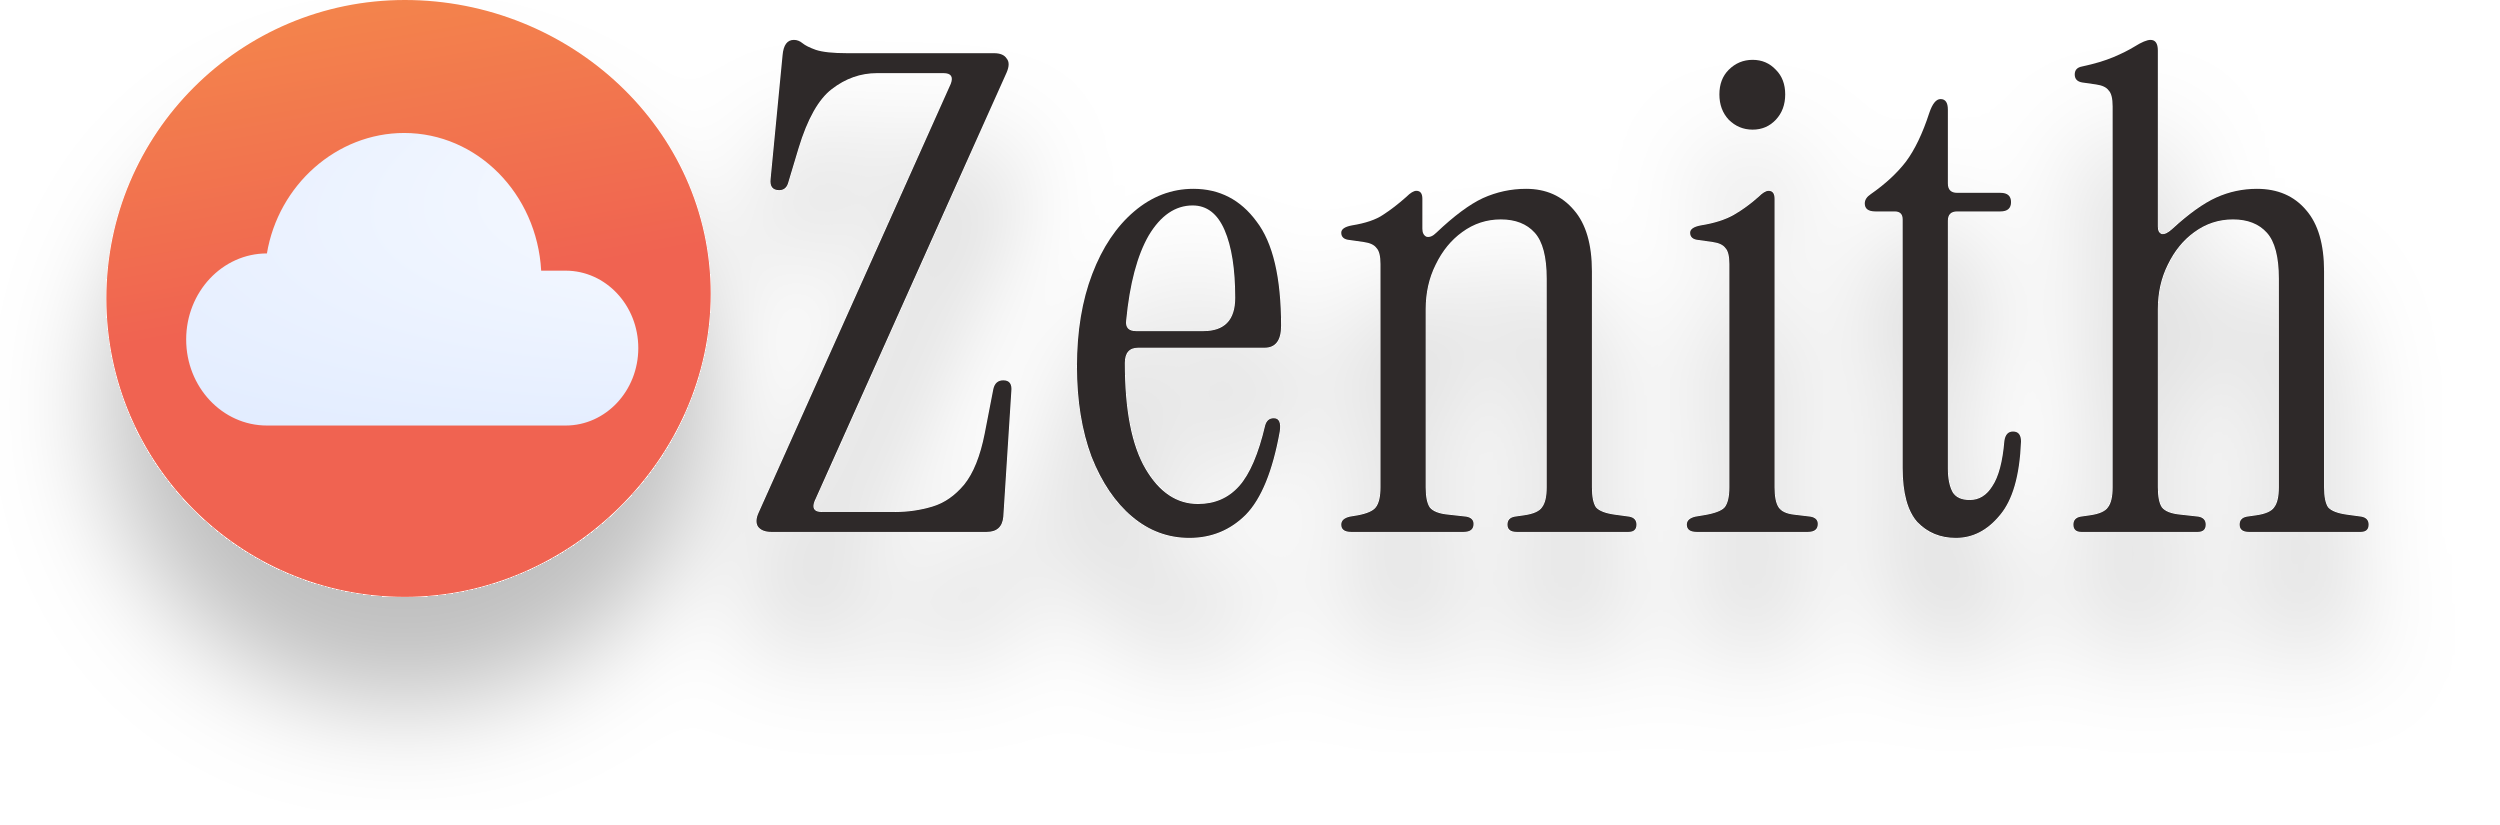
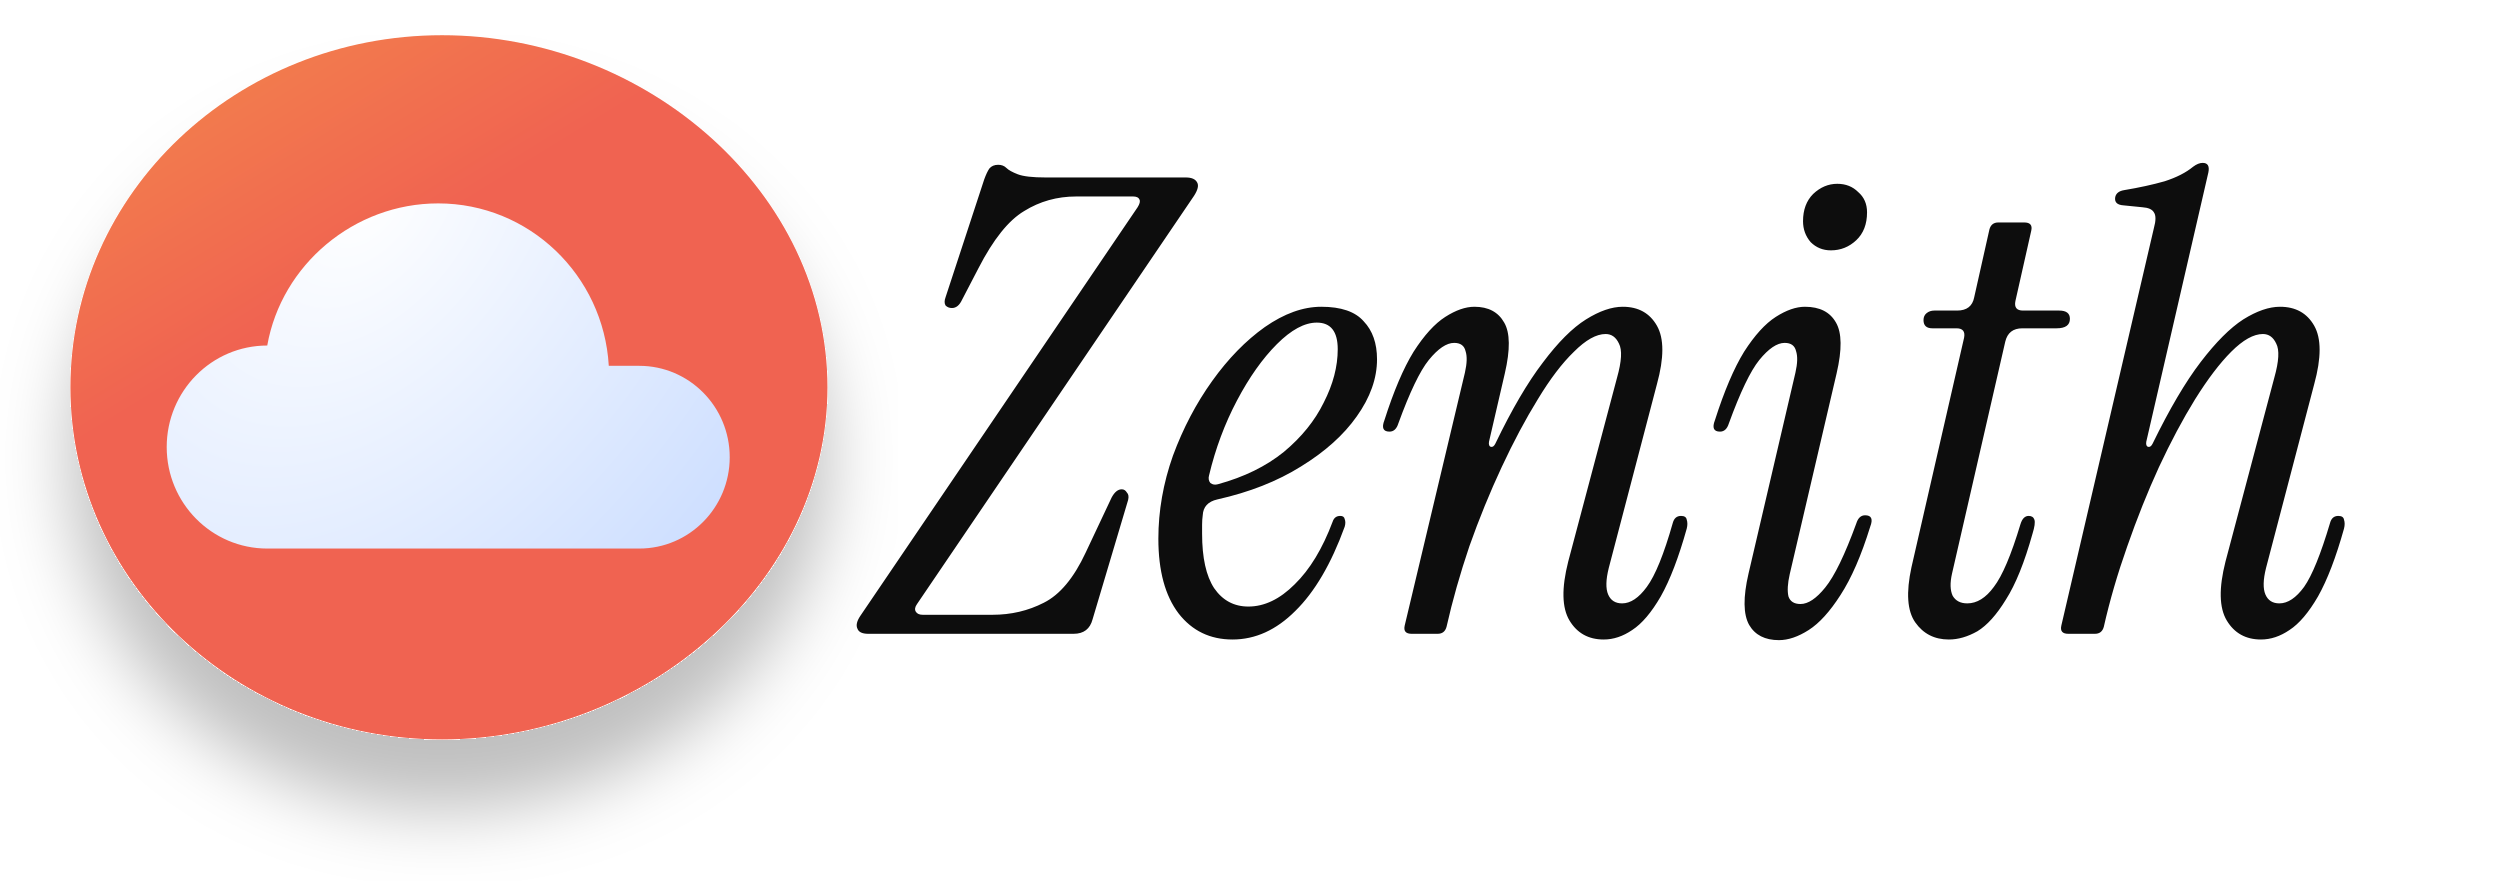
- <svg xmlns="http://www.w3.org/2000/svg" width="94" height="31" viewBox="0 0 94 31" fill="none">
-   <g filter="url(#filter0_d_5_7)">
-     <path d="M26.722 11.044C26.722 17.241 21.419 22.443 15.222 22.443C9.024 22.443 4 17.419 4 11.222C4 5.024 9.024 0 15.222 0C21.419 0 26.722 4.846 26.722 11.044Z" fill="url(#paint0_linear_5_7)" />
-     <path d="M10.036 9.529C10.466 6.955 12.657 5 15.197 5C17.945 5 20.191 7.289 20.348 10.177H21.268C22.777 10.177 24 11.48 24 13.088C24 14.696 22.777 16 21.268 16H10.036C8.359 16 7 14.552 7 12.765C7 10.978 8.359 9.529 10.036 9.529Z" fill="url(#paint1_radial_5_7)" />
-     <path d="M29 20C28.767 20 28.6 19.933 28.5 19.8C28.417 19.667 28.425 19.492 28.525 19.275L35.75 3.15C35.85 2.883 35.758 2.75 35.475 2.75H32.975C32.358 2.75 31.792 2.95 31.275 3.35C30.775 3.733 30.358 4.475 30.025 5.575L29.65 6.825C29.6 7.042 29.483 7.15 29.3 7.15C29.05 7.15 28.942 7.008 28.975 6.725L29.425 2.075C29.458 1.692 29.6 1.5 29.85 1.5C29.967 1.5 30.075 1.542 30.175 1.625C30.275 1.708 30.442 1.792 30.675 1.875C30.925 1.958 31.317 2 31.85 2H37.375C37.608 2 37.767 2.067 37.85 2.2C37.95 2.317 37.95 2.492 37.85 2.725L30.625 18.85C30.525 19.117 30.617 19.25 30.9 19.25H33.675C34.142 19.25 34.6 19.183 35.05 19.05C35.5 18.917 35.9 18.642 36.25 18.225C36.6 17.792 36.858 17.15 37.025 16.3L37.35 14.625C37.4 14.408 37.525 14.3 37.725 14.3C37.958 14.3 38.058 14.442 38.025 14.725L37.725 19.425C37.692 19.808 37.483 20 37.1 20H29Z" fill="#2E2929" />
-     <path d="M44.719 20.225C43.919 20.225 43.202 19.958 42.569 19.425C41.936 18.892 41.427 18.142 41.044 17.175C40.677 16.192 40.494 15.058 40.494 13.775C40.494 12.458 40.686 11.3 41.069 10.3C41.452 9.3 41.977 8.517 42.644 7.95C43.311 7.383 44.052 7.1 44.869 7.1C45.852 7.1 46.644 7.508 47.244 8.325C47.861 9.125 48.169 10.433 48.169 12.25C48.169 12.8 47.961 13.075 47.544 13.075H42.794C42.461 13.075 42.294 13.267 42.294 13.65C42.294 15.417 42.552 16.742 43.069 17.625C43.586 18.508 44.244 18.95 45.044 18.95C45.677 18.95 46.194 18.725 46.594 18.275C46.994 17.825 47.319 17.067 47.569 16C47.619 15.817 47.727 15.725 47.894 15.725C48.094 15.725 48.169 15.892 48.119 16.225C47.852 17.708 47.427 18.75 46.844 19.35C46.261 19.933 45.552 20.225 44.719 20.225ZM42.719 12.45H45.244C46.044 12.45 46.444 12.033 46.444 11.2C46.444 10.117 46.311 9.267 46.044 8.65C45.777 8.033 45.377 7.725 44.844 7.725C44.194 7.725 43.644 8.1 43.194 8.85C42.761 9.6 42.477 10.667 42.344 12.05C42.311 12.317 42.436 12.45 42.719 12.45Z" fill="#2E2929" />
-     <path d="M50.806 20C50.556 20 50.431 19.908 50.431 19.725C50.431 19.575 50.539 19.475 50.756 19.425L51.056 19.375C51.406 19.308 51.631 19.208 51.731 19.075C51.847 18.925 51.906 18.675 51.906 18.325V9.925C51.906 9.625 51.856 9.425 51.756 9.325C51.672 9.208 51.514 9.133 51.281 9.1L50.756 9.025C50.539 9.008 50.431 8.917 50.431 8.75C50.431 8.617 50.564 8.525 50.831 8.475C51.347 8.392 51.739 8.258 52.006 8.075C52.289 7.892 52.581 7.667 52.881 7.4C53.031 7.25 53.156 7.175 53.256 7.175C53.406 7.175 53.481 7.275 53.481 7.475V8.6C53.481 8.75 53.531 8.85 53.631 8.9C53.747 8.933 53.872 8.883 54.006 8.75C54.672 8.117 55.256 7.683 55.756 7.45C56.272 7.217 56.814 7.1 57.381 7.1C58.131 7.1 58.731 7.367 59.181 7.9C59.631 8.417 59.856 9.183 59.856 10.2V18.325C59.856 18.675 59.906 18.925 60.006 19.075C60.122 19.208 60.356 19.3 60.706 19.35L61.256 19.425C61.439 19.458 61.531 19.558 61.531 19.725C61.531 19.908 61.431 20 61.231 20H57.031C56.797 20 56.681 19.908 56.681 19.725C56.681 19.558 56.772 19.458 56.956 19.425L57.306 19.375C57.656 19.325 57.881 19.225 57.981 19.075C58.097 18.925 58.156 18.675 58.156 18.325V10.475C58.156 9.658 58.006 9.083 57.706 8.75C57.406 8.417 56.981 8.25 56.431 8.25C55.897 8.25 55.414 8.408 54.981 8.725C54.564 9.025 54.231 9.433 53.981 9.95C53.731 10.45 53.606 11.008 53.606 11.625V18.325C53.606 18.675 53.656 18.925 53.756 19.075C53.872 19.225 54.106 19.317 54.456 19.35L55.131 19.425C55.314 19.458 55.406 19.55 55.406 19.7C55.406 19.9 55.281 20 55.031 20H50.806Z" fill="#2E2929" />
-     <path d="M65.899 4.875C65.549 4.875 65.249 4.75 64.999 4.5C64.766 4.25 64.649 3.933 64.649 3.55C64.649 3.167 64.766 2.858 64.999 2.625C65.249 2.375 65.549 2.25 65.899 2.25C66.249 2.25 66.54 2.375 66.774 2.625C67.007 2.858 67.124 3.167 67.124 3.55C67.124 3.933 67.007 4.25 66.774 4.5C66.54 4.75 66.249 4.875 65.899 4.875ZM63.799 20C63.549 20 63.424 19.908 63.424 19.725C63.424 19.575 63.532 19.475 63.749 19.425L64.049 19.375C64.466 19.308 64.732 19.208 64.849 19.075C64.966 18.925 65.024 18.675 65.024 18.325V9.925C65.024 9.625 64.974 9.425 64.874 9.325C64.79 9.208 64.632 9.133 64.399 9.1L63.874 9.025C63.657 9.008 63.549 8.917 63.549 8.75C63.549 8.617 63.682 8.525 63.949 8.475C64.466 8.392 64.882 8.258 65.199 8.075C65.516 7.892 65.824 7.667 66.124 7.4C66.274 7.25 66.399 7.175 66.499 7.175C66.649 7.175 66.724 7.275 66.724 7.475V18.325C66.724 18.675 66.774 18.925 66.874 19.075C66.974 19.225 67.165 19.317 67.449 19.35L68.074 19.425C68.257 19.458 68.349 19.55 68.349 19.7C68.349 19.9 68.224 20 67.974 20H63.799Z" fill="#2E2929" />
-     <path d="M73.54 20.225C72.957 20.225 72.474 20.025 72.09 19.625C71.724 19.208 71.54 18.533 71.54 17.6V8.25C71.54 8.05 71.44 7.95 71.24 7.95H70.515C70.249 7.95 70.115 7.85 70.115 7.65C70.115 7.517 70.19 7.4 70.34 7.3C70.89 6.917 71.332 6.508 71.665 6.075C71.999 5.625 72.29 5.017 72.54 4.25C72.657 3.9 72.799 3.725 72.965 3.725C73.149 3.725 73.24 3.858 73.24 4.125V6.9C73.24 7.133 73.357 7.25 73.59 7.25H75.215C75.482 7.25 75.615 7.367 75.615 7.6C75.615 7.833 75.482 7.95 75.215 7.95H73.59C73.357 7.95 73.24 8.067 73.24 8.3V17.625C73.24 17.992 73.299 18.283 73.415 18.5C73.532 18.7 73.749 18.8 74.065 18.8C74.415 18.8 74.699 18.625 74.915 18.275C75.149 17.925 75.299 17.358 75.365 16.575C75.399 16.342 75.507 16.225 75.69 16.225C75.89 16.225 75.99 16.35 75.99 16.6C75.94 17.883 75.674 18.808 75.19 19.375C74.724 19.942 74.174 20.225 73.54 20.225Z" fill="#2E2929" />
-     <path d="M78.26 20C78.06 20 77.96 19.908 77.96 19.725C77.96 19.558 78.052 19.458 78.235 19.425L78.585 19.375C78.935 19.325 79.16 19.225 79.26 19.075C79.377 18.925 79.435 18.675 79.435 18.325V4C79.435 3.7 79.385 3.5 79.285 3.4C79.202 3.283 79.043 3.208 78.81 3.175L78.285 3.1C78.102 3.067 78.01 2.967 78.01 2.8C78.01 2.633 78.102 2.533 78.285 2.5C78.752 2.4 79.143 2.283 79.46 2.15C79.777 2.017 80.043 1.883 80.26 1.75C80.527 1.583 80.727 1.5 80.86 1.5C81.043 1.5 81.135 1.633 81.135 1.9V8.525C81.135 8.675 81.185 8.767 81.285 8.8C81.385 8.817 81.51 8.758 81.66 8.625C82.293 8.042 82.852 7.642 83.335 7.425C83.818 7.208 84.327 7.1 84.86 7.1C85.643 7.1 86.26 7.367 86.71 7.9C87.16 8.417 87.385 9.183 87.385 10.2V18.325C87.385 18.675 87.435 18.925 87.535 19.075C87.652 19.208 87.885 19.3 88.235 19.35L88.785 19.425C88.968 19.458 89.06 19.558 89.06 19.725C89.06 19.908 88.96 20 88.76 20H84.56C84.327 20 84.21 19.908 84.21 19.725C84.21 19.558 84.302 19.458 84.485 19.425L84.835 19.375C85.185 19.325 85.41 19.225 85.51 19.075C85.627 18.925 85.685 18.675 85.685 18.325V10.475C85.685 9.658 85.535 9.083 85.235 8.75C84.935 8.417 84.51 8.25 83.96 8.25C83.427 8.25 82.943 8.408 82.51 8.725C82.093 9.025 81.76 9.433 81.51 9.95C81.26 10.45 81.135 11.008 81.135 11.625V18.325C81.135 18.675 81.185 18.925 81.285 19.075C81.402 19.225 81.635 19.317 81.985 19.35L82.66 19.425C82.843 19.458 82.935 19.558 82.935 19.725C82.935 19.908 82.835 20 82.635 20H78.26Z" fill="#2E2929" />
+ <svg xmlns="http://www.w3.org/2000/svg" width="142" height="50" viewBox="0 0 142 50" fill="none">
+   <g filter="url(#filter0_d_9_13)">
+     <path d="M47 22C47 33.046 36.767 42 25.109 42C13.451 42 4 33.046 4 22C4 10.954 13.451 2 25.109 2C36.767 2 47 10.954 47 22Z" fill="url(#paint0_linear_9_13)" />
+     <path d="M15.18 19.626C15.989 15.037 20.111 11.553 24.888 11.553C30.057 11.553 34.283 15.634 34.579 20.779H36.308C39.147 20.779 41.448 23.103 41.448 25.969C41.448 28.835 39.147 31.158 36.308 31.158H15.18C12.026 31.158 9.469 28.577 9.469 25.392C9.469 22.208 12.026 19.626 15.18 19.626Z" fill="url(#paint1_radial_9_13)" />
  </g>
+   <path d="M49.316 36C48.98 36 48.776 35.904 48.704 35.712C48.608 35.52 48.668 35.268 48.884 34.956L64.616 11.772C64.736 11.58 64.772 11.436 64.724 11.34C64.676 11.22 64.556 11.16 64.364 11.16H61.124C60.044 11.16 59.06 11.436 58.172 11.988C57.284 12.516 56.42 13.596 55.58 15.228L54.644 17.028C54.5 17.34 54.308 17.496 54.068 17.496C53.924 17.496 53.804 17.448 53.708 17.352C53.636 17.232 53.636 17.076 53.708 16.884L55.904 10.188C56 9.924 56.096 9.72 56.192 9.576C56.312 9.432 56.48 9.36 56.696 9.36C56.888 9.36 57.044 9.42 57.164 9.54C57.284 9.66 57.5 9.78 57.812 9.9C58.124 10.02 58.652 10.08 59.396 10.08H67.352C67.688 10.08 67.904 10.176 68 10.368C68.096 10.536 68.036 10.788 67.82 11.124L52.088 34.308C51.968 34.476 51.944 34.62 52.016 34.74C52.088 34.86 52.22 34.92 52.412 34.92H56.372C57.428 34.92 58.4 34.692 59.288 34.236C60.2 33.78 60.992 32.832 61.664 31.392L63.14 28.26C63.308 27.948 63.5 27.792 63.716 27.792C63.836 27.792 63.932 27.852 64.004 27.972C64.1 28.068 64.124 28.212 64.076 28.404L62.06 35.172C61.916 35.724 61.556 36 60.98 36H49.316ZM70.007 36.324C68.735 36.324 67.715 35.832 66.947 34.848C66.179 33.84 65.795 32.424 65.795 30.6C65.795 29.016 66.071 27.444 66.623 25.884C67.199 24.324 67.943 22.908 68.855 21.636C69.767 20.364 70.763 19.344 71.843 18.576C72.947 17.808 74.015 17.424 75.047 17.424C76.175 17.424 76.979 17.7 77.459 18.252C77.963 18.78 78.215 19.5 78.215 20.412C78.215 21.492 77.831 22.572 77.063 23.652C76.319 24.708 75.263 25.656 73.895 26.496C72.551 27.336 70.967 27.96 69.143 28.368C68.615 28.488 68.339 28.788 68.315 29.268C68.291 29.436 68.279 29.616 68.279 29.808C68.279 29.976 68.279 30.144 68.279 30.312C68.279 31.68 68.507 32.712 68.963 33.408C69.443 34.104 70.091 34.452 70.907 34.452C71.819 34.452 72.695 34.032 73.535 33.192C74.399 32.352 75.119 31.164 75.695 29.628C75.767 29.412 75.911 29.304 76.127 29.304C76.271 29.304 76.355 29.364 76.379 29.484C76.427 29.604 76.427 29.748 76.379 29.916C75.611 32.028 74.675 33.624 73.571 34.704C72.491 35.784 71.303 36.324 70.007 36.324ZM68.675 27C68.627 27.168 68.651 27.312 68.747 27.432C68.867 27.528 69.011 27.552 69.179 27.504C70.667 27.096 71.915 26.484 72.923 25.668C73.931 24.828 74.687 23.892 75.191 22.86C75.719 21.828 75.983 20.82 75.983 19.836C75.983 18.828 75.587 18.324 74.795 18.324C74.099 18.324 73.343 18.732 72.527 19.548C71.711 20.364 70.955 21.432 70.259 22.752C69.563 24.072 69.035 25.488 68.675 27ZM79.787 35.532L83.207 21.168C83.327 20.64 83.339 20.232 83.243 19.944C83.171 19.632 82.955 19.476 82.595 19.476C82.163 19.476 81.683 19.8 81.155 20.448C80.651 21.072 80.075 22.272 79.427 24.048C79.331 24.36 79.163 24.516 78.923 24.516C78.563 24.516 78.467 24.3 78.635 23.868C79.163 22.212 79.715 20.916 80.291 19.98C80.891 19.044 81.491 18.384 82.091 18C82.691 17.616 83.243 17.424 83.747 17.424C84.539 17.424 85.103 17.724 85.439 18.324C85.775 18.9 85.787 19.86 85.475 21.204L84.575 25.092C84.551 25.26 84.587 25.356 84.683 25.38C84.779 25.404 84.863 25.344 84.935 25.2C85.871 23.256 86.771 21.72 87.635 20.592C88.499 19.44 89.315 18.624 90.083 18.144C90.851 17.664 91.547 17.424 92.171 17.424C93.059 17.424 93.707 17.784 94.115 18.504C94.523 19.224 94.523 20.328 94.115 21.816L91.379 32.256C91.211 32.928 91.199 33.432 91.343 33.768C91.487 34.104 91.751 34.272 92.135 34.272C92.615 34.272 93.083 33.96 93.539 33.336C94.019 32.688 94.511 31.476 95.015 29.7C95.087 29.436 95.243 29.304 95.483 29.304C95.675 29.304 95.783 29.376 95.807 29.52C95.855 29.664 95.855 29.832 95.807 30.024C95.351 31.656 94.859 32.94 94.331 33.876C93.803 34.788 93.263 35.424 92.711 35.784C92.183 36.144 91.643 36.324 91.091 36.324C90.227 36.324 89.579 35.964 89.147 35.244C88.715 34.524 88.691 33.408 89.075 31.896L91.847 21.456C92.111 20.52 92.147 19.872 91.955 19.512C91.787 19.152 91.535 18.972 91.199 18.972C90.671 18.972 90.071 19.308 89.399 19.98C88.727 20.628 88.043 21.528 87.347 22.68C86.651 23.808 85.967 25.092 85.295 26.532C84.623 27.972 84.011 29.472 83.459 31.032C82.931 32.592 82.499 34.116 82.163 35.604C82.091 35.868 81.923 36 81.659 36H80.183C79.847 36 79.715 35.844 79.787 35.532ZM103.996 14.22C103.54 14.22 103.156 14.064 102.844 13.752C102.556 13.416 102.412 13.02 102.412 12.564C102.412 11.916 102.604 11.4 102.988 11.016C103.396 10.632 103.852 10.44 104.356 10.44C104.836 10.44 105.232 10.596 105.544 10.908C105.88 11.196 106.048 11.58 106.048 12.06C106.048 12.732 105.844 13.26 105.436 13.644C105.028 14.028 104.548 14.22 103.996 14.22ZM101.044 36.36C100.252 36.36 99.688 36.072 99.352 35.496C99.016 34.896 99.004 33.924 99.316 32.58L101.98 21.168C102.1 20.64 102.112 20.232 102.016 19.944C101.944 19.632 101.728 19.476 101.368 19.476C100.936 19.476 100.456 19.8 99.928 20.448C99.424 21.072 98.848 22.272 98.2 24.048C98.104 24.36 97.936 24.516 97.696 24.516C97.336 24.516 97.24 24.3 97.408 23.868C97.936 22.212 98.488 20.916 99.064 19.98C99.664 19.044 100.264 18.384 100.864 18C101.464 17.616 102.016 17.424 102.52 17.424C103.36 17.424 103.948 17.724 104.284 18.324C104.62 18.9 104.632 19.86 104.32 21.204L101.656 32.616C101.536 33.144 101.512 33.564 101.584 33.876C101.68 34.164 101.908 34.308 102.268 34.308C102.7 34.308 103.168 33.996 103.672 33.372C104.2 32.724 104.788 31.512 105.436 29.736C105.532 29.424 105.7 29.268 105.94 29.268C106.3 29.268 106.396 29.484 106.228 29.916C105.724 31.548 105.16 32.844 104.536 33.804C103.936 34.74 103.336 35.4 102.736 35.784C102.136 36.168 101.572 36.36 101.044 36.36ZM110.695 36.324C109.879 36.324 109.243 36 108.787 35.352C108.331 34.704 108.259 33.66 108.571 32.22L111.559 19.188C111.631 18.828 111.487 18.648 111.127 18.648H109.759C109.423 18.648 109.255 18.492 109.255 18.18C109.255 18.012 109.315 17.88 109.435 17.784C109.555 17.688 109.699 17.64 109.867 17.64H111.163C111.715 17.64 112.039 17.388 112.135 16.884L112.999 13.032C113.071 12.768 113.239 12.636 113.503 12.636H114.979C115.315 12.636 115.447 12.792 115.375 13.104L114.475 17.1C114.403 17.46 114.547 17.64 114.907 17.64H116.959C117.367 17.64 117.571 17.796 117.571 18.108C117.571 18.468 117.319 18.648 116.815 18.648H114.871C114.343 18.648 114.019 18.9 113.899 19.404L110.875 32.58C110.755 33.108 110.767 33.528 110.911 33.84C111.079 34.128 111.355 34.272 111.739 34.272C112.291 34.272 112.795 33.96 113.251 33.336C113.731 32.712 114.235 31.524 114.763 29.772C114.859 29.46 115.015 29.304 115.231 29.304C115.399 29.304 115.507 29.376 115.555 29.52C115.603 29.664 115.567 29.928 115.447 30.312C114.991 31.944 114.487 33.192 113.935 34.056C113.407 34.92 112.867 35.52 112.315 35.856C111.763 36.168 111.223 36.324 110.695 36.324ZM128.424 36.324C127.56 36.324 126.912 35.964 126.48 35.244C126.048 34.524 126.024 33.408 126.408 31.896L129.18 21.456C129.444 20.52 129.48 19.872 129.288 19.512C129.12 19.152 128.868 18.972 128.532 18.972C128.004 18.972 127.404 19.308 126.732 19.98C126.084 20.628 125.4 21.528 124.68 22.68C123.984 23.808 123.3 25.092 122.628 26.532C121.98 27.948 121.38 29.448 120.828 31.032C120.276 32.592 119.832 34.116 119.496 35.604C119.424 35.868 119.256 36 118.992 36H117.48C117.144 36 117.012 35.844 117.084 35.532L122.34 12.96C122.46 12.528 122.46 12.228 122.34 12.06C122.244 11.892 122.028 11.796 121.692 11.772L120.612 11.664C120.252 11.64 120.096 11.484 120.144 11.196C120.192 10.98 120.36 10.848 120.648 10.8C121.512 10.656 122.28 10.488 122.952 10.296C123.624 10.08 124.164 9.804 124.572 9.468C124.764 9.324 124.944 9.252 125.112 9.252C125.4 9.252 125.508 9.432 125.436 9.792L121.908 25.092C121.884 25.26 121.92 25.356 122.016 25.38C122.112 25.404 122.196 25.344 122.268 25.2C123.228 23.232 124.14 21.684 125.004 20.556C125.868 19.428 126.672 18.624 127.416 18.144C128.184 17.664 128.88 17.424 129.504 17.424C130.392 17.424 131.04 17.784 131.448 18.504C131.856 19.224 131.856 20.328 131.448 21.816L128.712 32.256C128.544 32.928 128.532 33.432 128.676 33.768C128.82 34.104 129.084 34.272 129.468 34.272C129.948 34.272 130.416 33.96 130.872 33.336C131.328 32.688 131.82 31.476 132.348 29.7C132.42 29.436 132.576 29.304 132.816 29.304C133.008 29.304 133.116 29.376 133.14 29.52C133.188 29.664 133.188 29.832 133.14 30.024C132.684 31.656 132.192 32.94 131.664 33.876C131.136 34.788 130.596 35.424 130.044 35.784C129.516 36.144 128.976 36.324 128.424 36.324Z" fill="#0D0D0D" />
  <defs>
-     <filter id="filter0_d_5_7" x="0" y="0" width="93.06" height="30.443" filterUnits="userSpaceOnUse" color-interpolation-filters="sRGB">
+     <filter id="filter0_d_9_13" x="0" y="2" width="51" height="48" filterUnits="userSpaceOnUse" color-interpolation-filters="sRGB">
      <feFlood flood-opacity="0" result="BackgroundImageFix" />
      <feColorMatrix in="SourceAlpha" type="matrix" values="0 0 0 0 0 0 0 0 0 0 0 0 0 0 0 0 0 0 127 0" result="hardAlpha" />
      <feOffset dy="4" />
      <feGaussianBlur stdDeviation="2" />
      <feComposite in2="hardAlpha" operator="out" />
      <feColorMatrix type="matrix" values="0 0 0 0 0 0 0 0 0 0 0 0 0 0 0 0 0 0 0.25 0" />
-       <feBlend mode="normal" in2="BackgroundImageFix" result="effect1_dropShadow_5_7" />
-       <feBlend mode="normal" in="SourceGraphic" in2="effect1_dropShadow_5_7" result="shape" />
+       <feBlend mode="normal" in2="BackgroundImageFix" result="effect1_dropShadow_9_13" />
+       <feBlend mode="normal" in="SourceGraphic" in2="effect1_dropShadow_9_13" result="shape" />
    </filter>
-     <linearGradient id="paint0_linear_5_7" x1="-14.756" y1="-0.882" x2="-11.815" y2="15.922" gradientUnits="userSpaceOnUse">
+     <linearGradient id="paint0_linear_9_13" x1="-5.482" y1="0.429" x2="8.312" y2="22.784" gradientUnits="userSpaceOnUse">
      <stop stop-color="#F59549" />
      <stop offset="1" stop-color="#F06351" />
    </linearGradient>
-     <radialGradient id="paint1_radial_5_7" cx="0" cy="0" r="1" gradientTransform="matrix(17.3986 17.264 -65.4309 13.1473 36.8642 5.17914)" gradientUnits="userSpaceOnUse">
+     <radialGradient id="paint1_radial_9_13" cx="0" cy="0" r="1" gradientTransform="matrix(8.79545 30.7693 -33.077 23.4322 20.6137 11.2307)" gradientUnits="userSpaceOnUse">
      <stop stop-color="white" />
      <stop offset="1" stop-color="#CBDDFF" />
    </radialGradient>
  </defs>
</svg>
